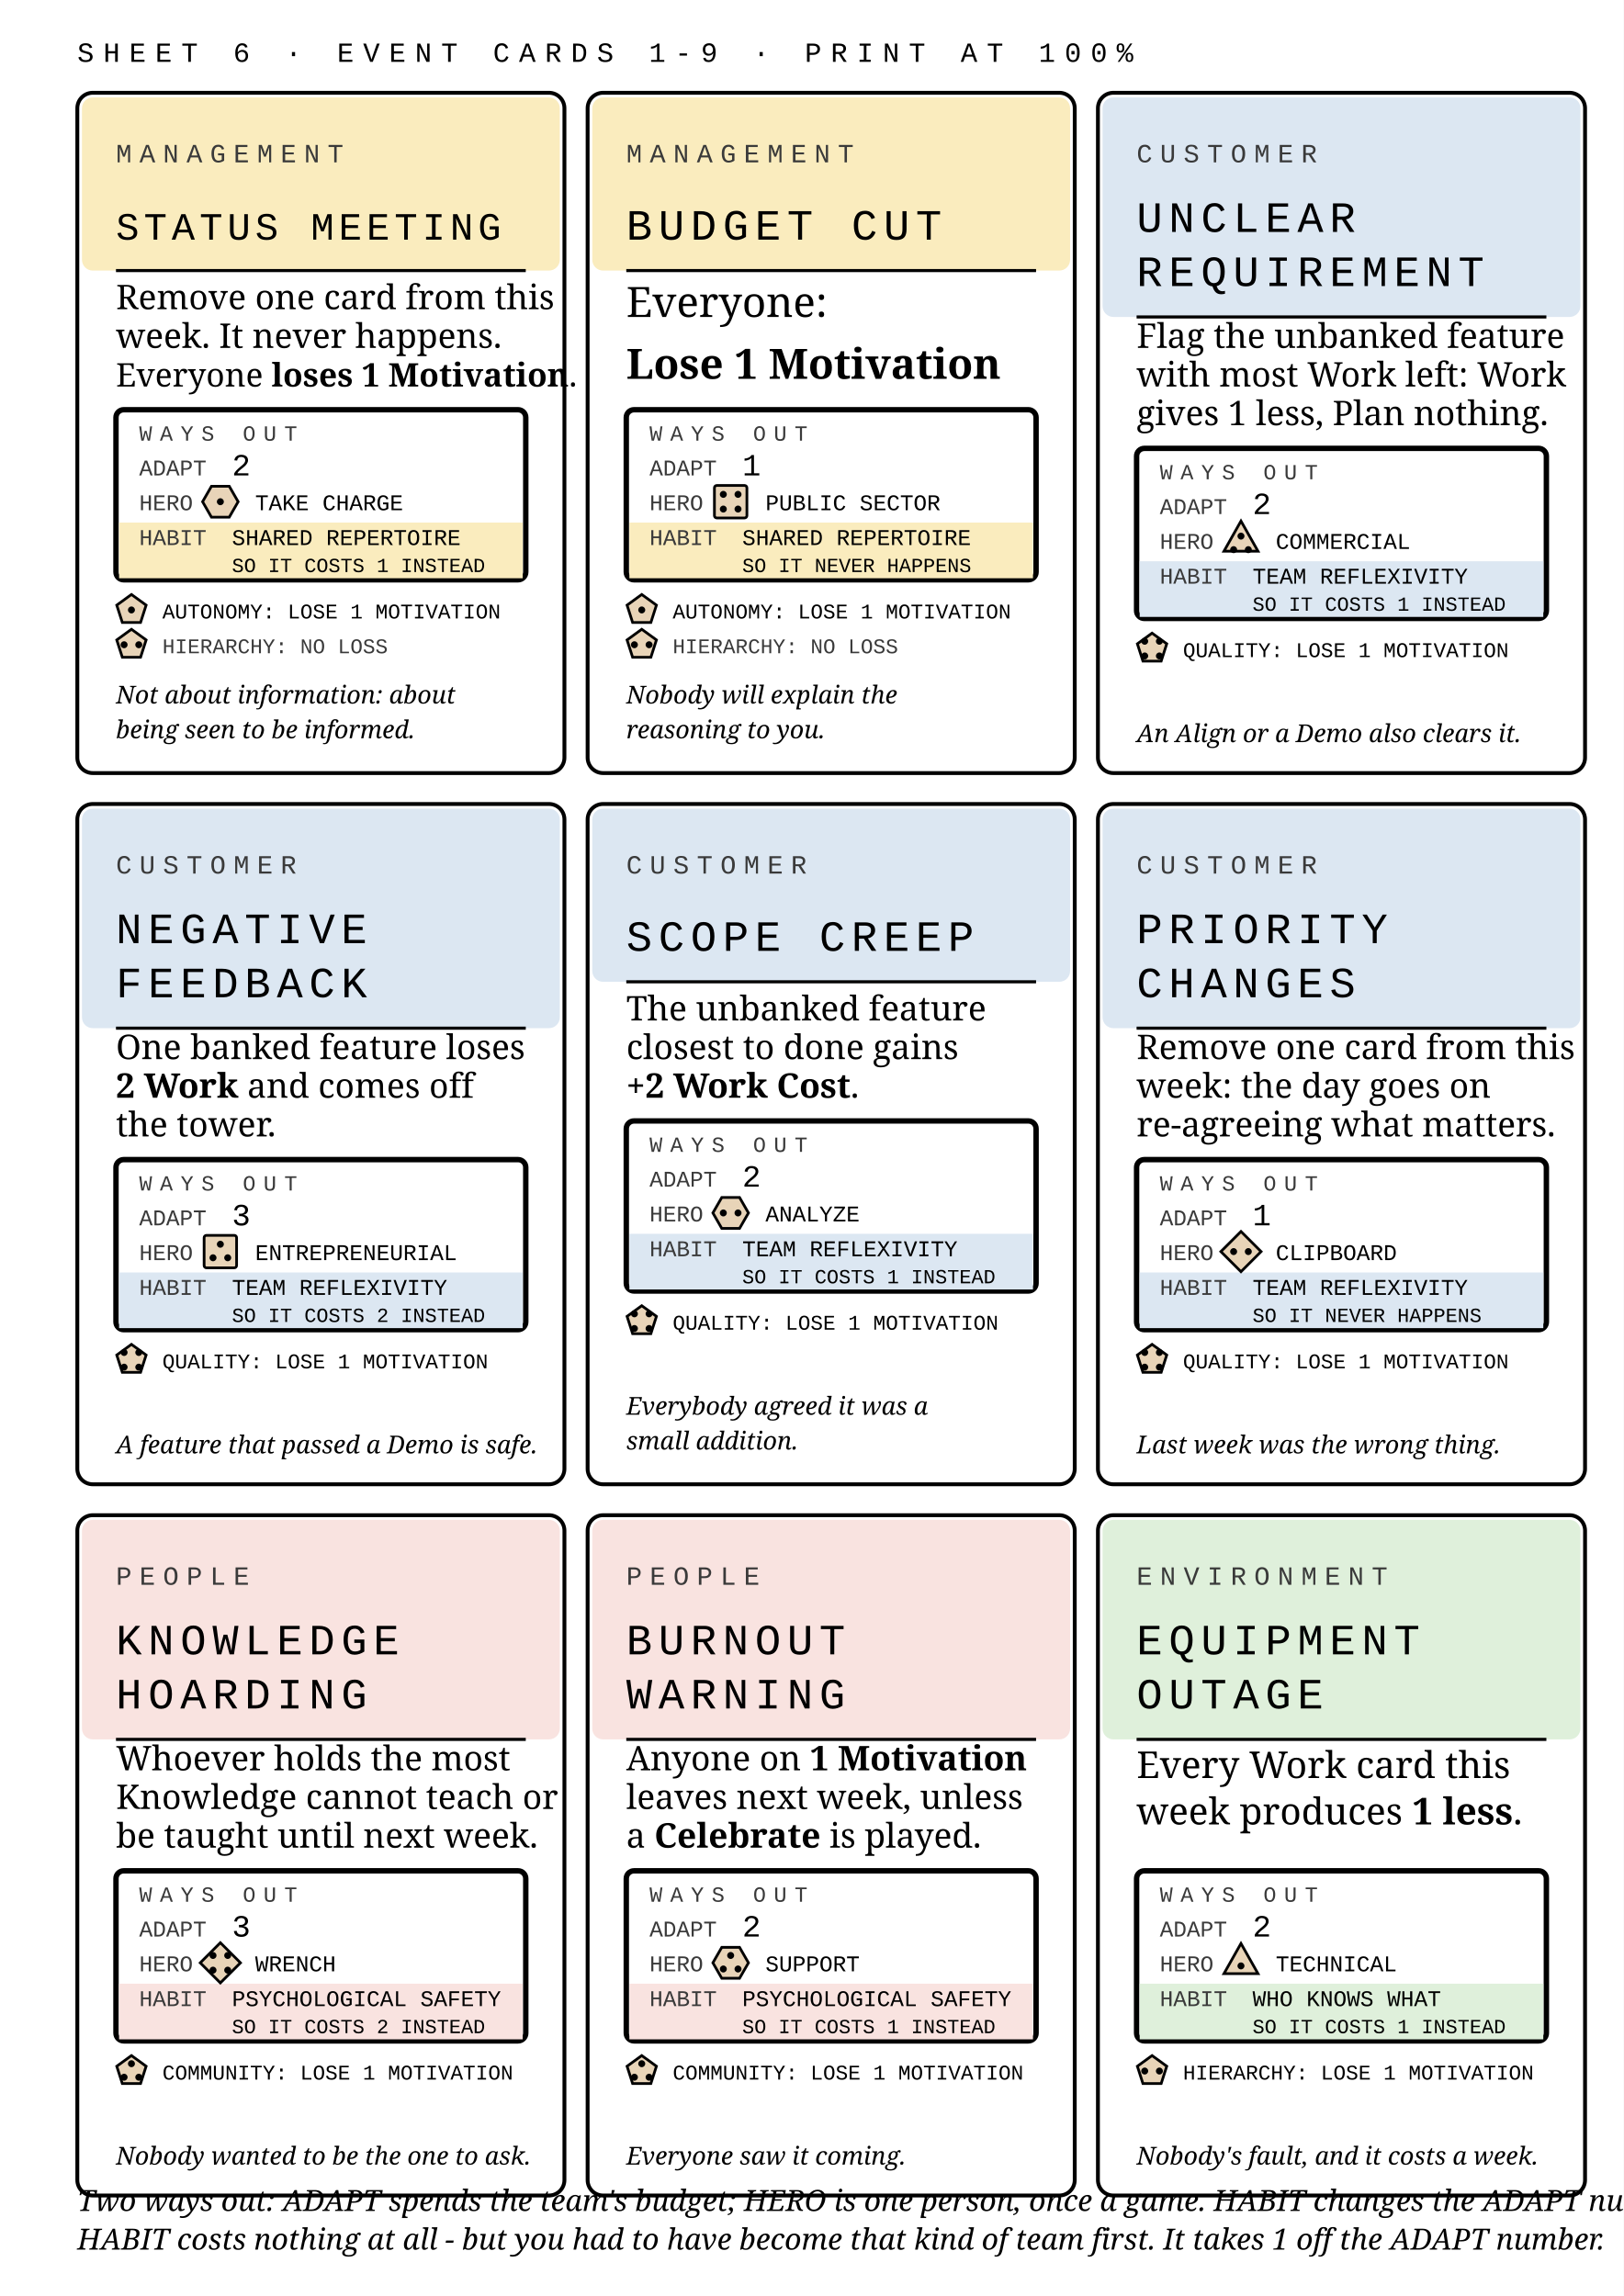
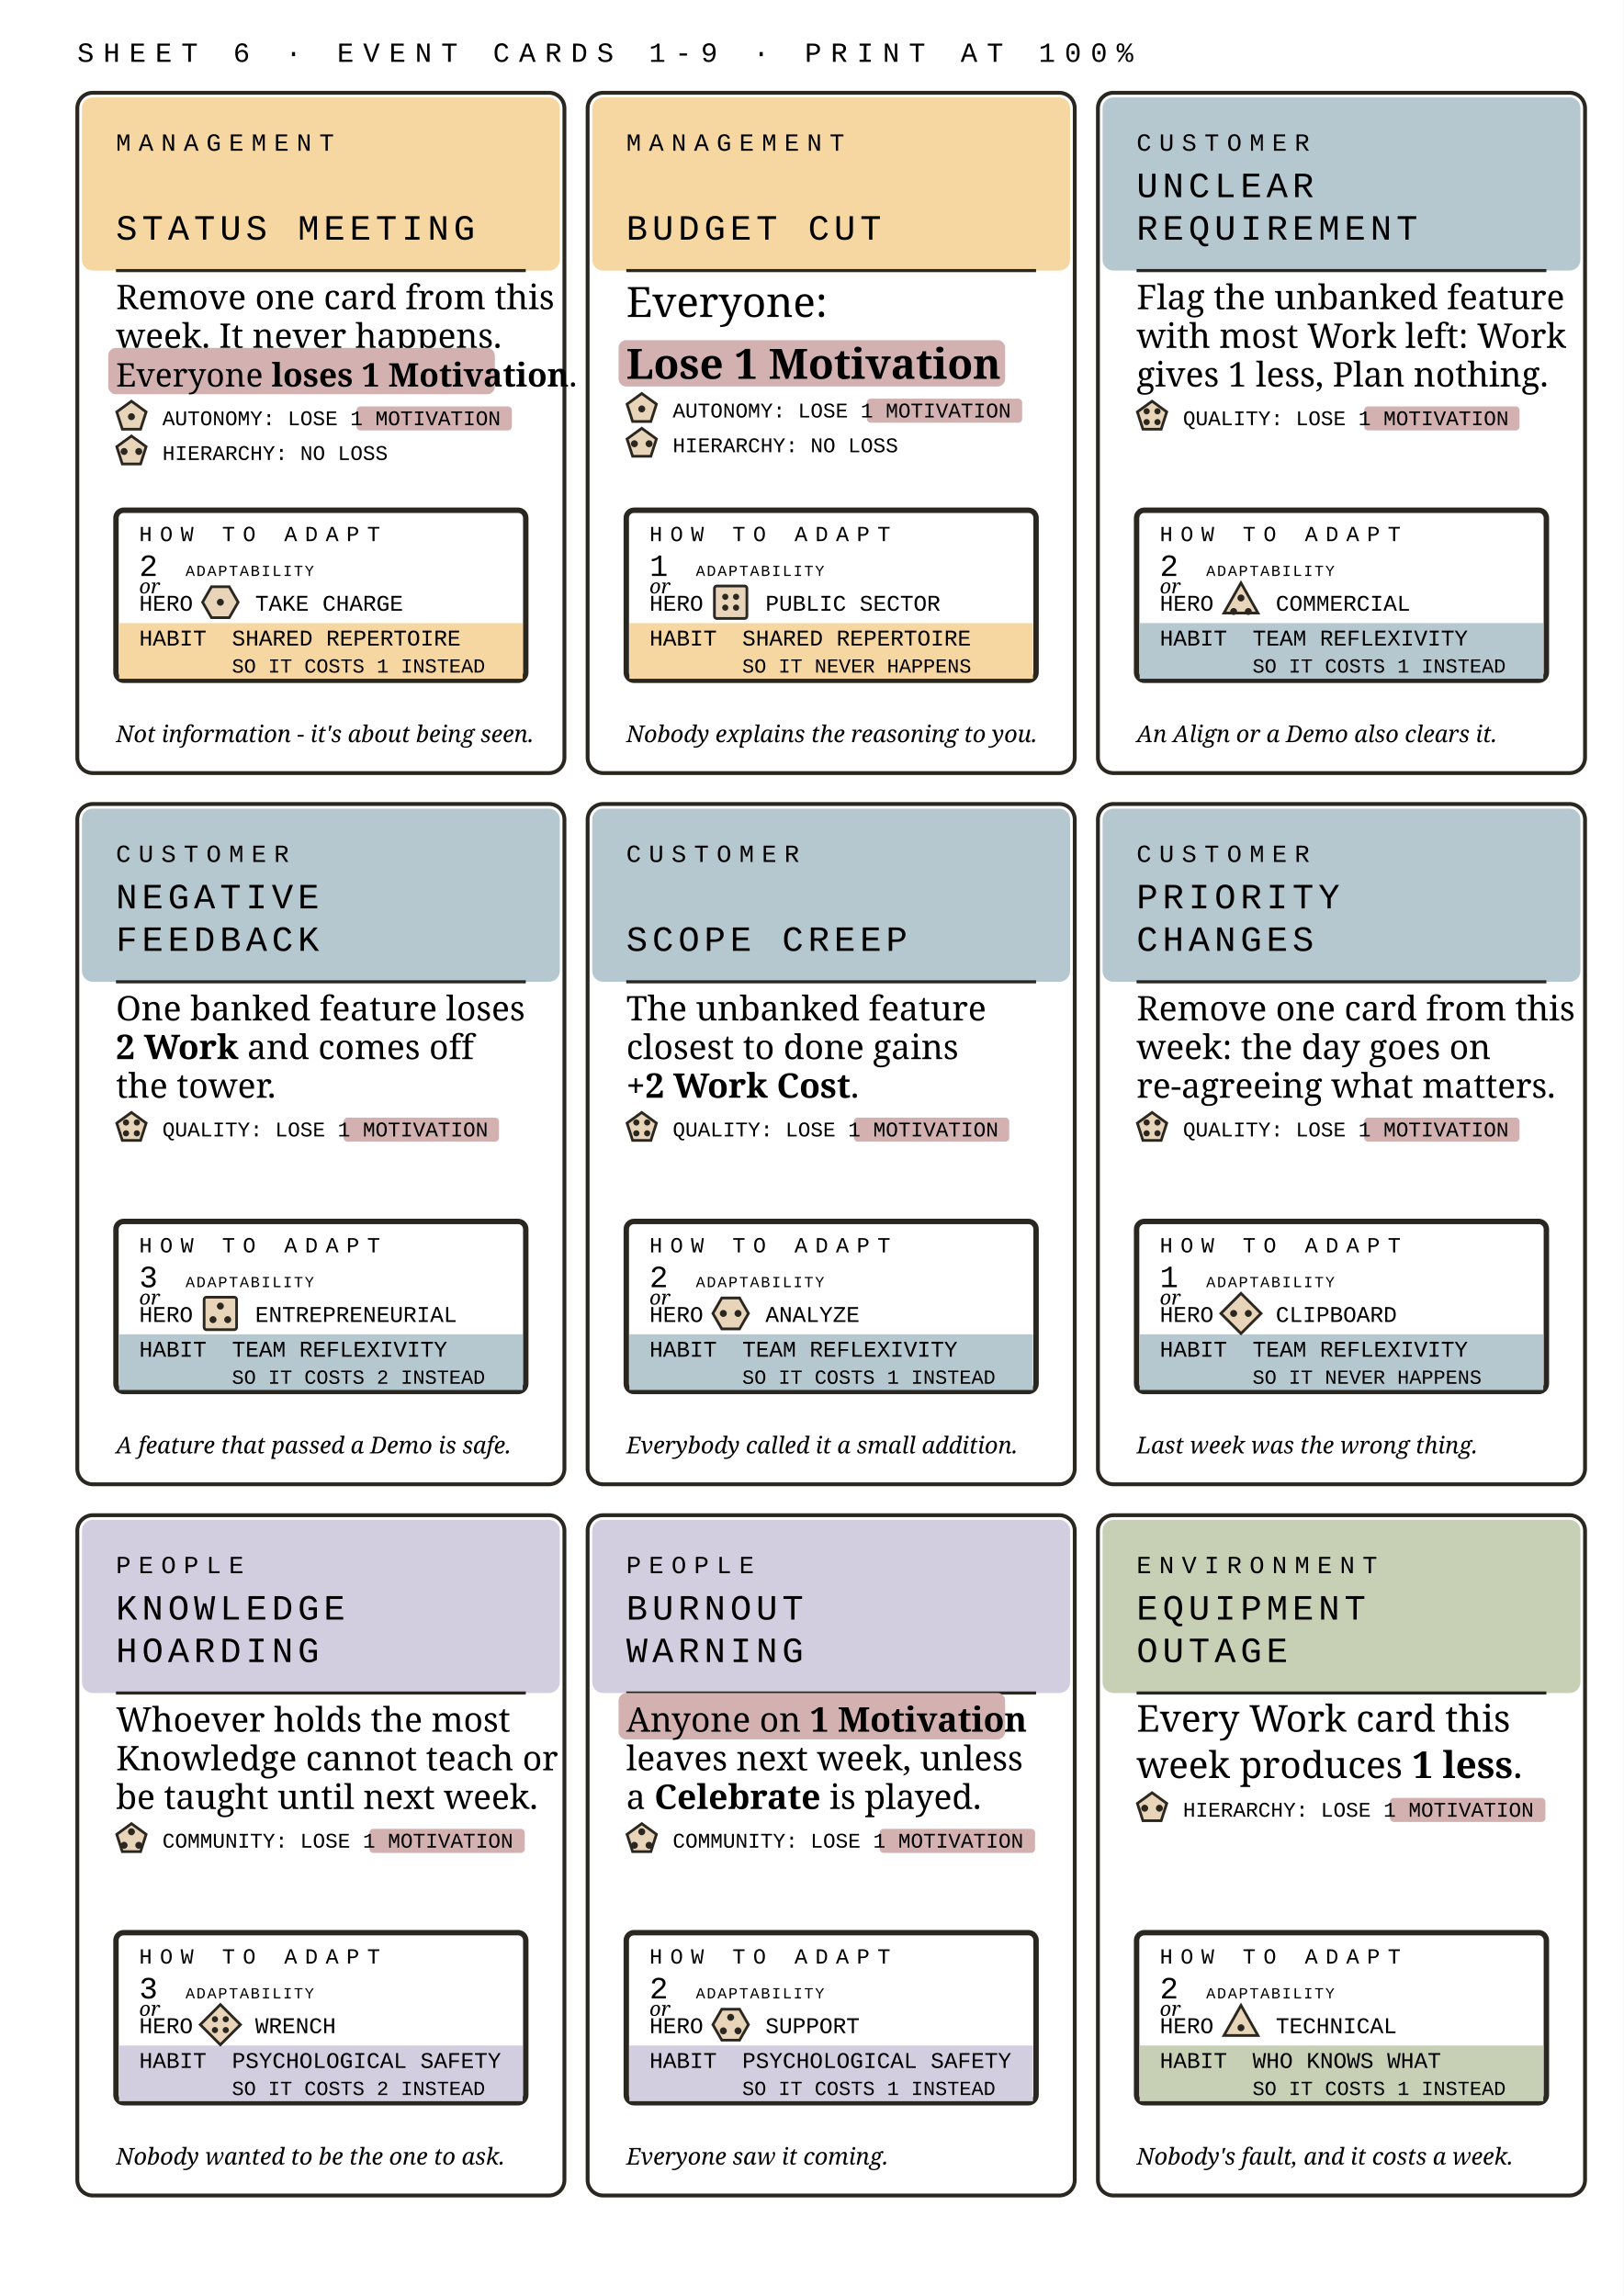
<svg xmlns="http://www.w3.org/2000/svg" width="210mm" height="297mm" viewBox="0 0 210 297">
  <style>
  .s { font-family:"EB Garamond",Garamond,Georgia,serif; fill:#000000; }
  .m { font-family:"IBM Plex Mono","Courier New",monospace; fill:#000000; }
-   .c { fill:none; stroke:#000000; stroke-width:.5; }
-   .h { stroke:#000000; stroke-width:.4; fill:none; }
-   .w { fill:none; stroke:#000000; stroke-width:.7; }
-   .q { fill:#3A3A3A; }
-   .lb { font-family:"IBM Plex Mono","Courier New",monospace; font-size:2.9px; fill:#3A3A3A; }
+   .c { fill:none; stroke:#2A2620; stroke-width:.5; }
+   .h { stroke:#2A2620; stroke-width:.4; fill:none; }
+   .w { fill:none; stroke:#2A2620; stroke-width:.7; }
+   .q { fill:#000000; }
+   .lb { font-family:"IBM Plex Mono","Courier New",monospace; font-size:2.9px; fill:#000000; }
  .vl { font-family:"IBM Plex Mono","Courier New",monospace; font-size:2.9px; fill:#000000; }
-   .ic { fill:#E8D4B8; stroke:#000000; stroke-width:.35; }
-   .pip { fill:#000000; stroke:none; }
+   .ic { fill:#E8D4B8; stroke:#2A2620; stroke-width:.35; }
+   .pip { fill:#2A2620; stroke:none; }
  /* header tint = the Ledger row that answers this category */
-   .cat-ppl  { fill:#F9E3E0; }
-   .cat-env  { fill:#DFF0DB; }
-   .cat-mgmt { fill:#FAECBE; }
-   .cat-cust { fill:#DCE7F2; }
-   .trust, .capab, .shpra, .adapt { fill:#000000; }
+   .cat-ppl  { fill:#D3CEDF; }
+   .cat-env  { fill:#C7CFB5; }
+   .cat-mgmt { fill:#F7D7A1; }
+   .cat-cust { fill:#B5C7CF; }
+   .trust { fill:#000000; }
+   .capab { fill:#000000; }
+   .shpra { fill:#000000; }
+   .adapt { fill:#000000; }
</style>
  <defs>
    <g id="i-base">
      <rect x="-2.1" y="-2.1" width="4.2" height="4.2" rx=".3" class="ic" />
    </g>
    <g id="i-legs">
      <polygon points="0,-2.5 2.2,1.4 -2.2,1.4" class="ic" />
    </g>
    <g id="i-head">
      <polygon points="2.3,0 1.15,2 -1.15,2 -2.3,0 -1.15,-2 1.15,-2" class="ic" />
    </g>
    <g id="i-item">
      <polygon points="0,-2.6 2.6,0 0,2.6 -2.6,0" class="ic" />
    </g>
    <g id="i-torso">
      <polygon points="0,-2 1.9,-.62 1.18,1.62 -1.18,1.62 -1.9,-.62" class="ic" />
    </g>
    <g id="q1">
      <circle cx="0" cy="0" r=".45" class="pip" />
    </g>
    <g id="q2">
      <circle cx="-.95" cy="0" r=".45" class="pip" />
      <circle cx=".95" cy="0" r=".45" class="pip" />
    </g>
    <g id="q3">
      <circle cx="0" cy="-.95" r=".45" class="pip" />
      <circle cx="-.95" cy=".8" r=".45" class="pip" />
      <circle cx=".95" cy=".8" r=".45" class="pip" />
    </g>
    <g id="q4">
-       <circle cx="-.95" cy="-.95" r=".45" class="pip" />
-       <circle cx=".95" cy="-.95" r=".45" class="pip" />
-       <circle cx="-.95" cy=".95" r=".45" class="pip" />
-       <circle cx=".95" cy=".95" r=".45" class="pip" />
+       <circle cx="-.7" cy="-.7" r=".4" class="pip" />
+       <circle cx=".7" cy="-.7" r=".4" class="pip" />
+       <circle cx="-.7" cy=".7" r=".4" class="pip" />
+       <circle cx=".7" cy=".7" r=".4" class="pip" />
    </g>
    <g id="status">
      <rect x=".6" y=".6" width="61.8" height="22.4" rx="1.4" class="cat-mgmt" />
      <rect width="63" height="88" rx="2" class="c" />
-       <text x="5" y="9" class="m q" font-size="3.4" letter-spacing="1">MANAGEMENT</text>
-       <text x="5" y="19" class="m" font-size="5" letter-spacing=".6">STATUS MEETING</text>
+       <text x="5" y="7.5" class="m q" font-size="3.2" letter-spacing="1">MANAGEMENT</text>
+       <text x="5" y="19" class="m" font-size="4.6" letter-spacing=".6">STATUS MEETING</text>
      <line x1="5" y1="23" x2="58" y2="23" class="h" stroke-width=".7" />
      <text x="5" y="28" class="s" font-size="4.4">Remove one card from this</text>
      <text x="5" y="33" class="s" font-size="4.4">week. It never happens.</text>
+       <rect x="4" y="33" width="50" height="6" rx="1" fill="#D3B1B1" />
      <text x="5" y="38" class="s" font-size="4.2">Everyone <tspan font-weight="bold">loses 1 Motivation</tspan>.</text>
-       <rect x="5" y="41" width="53" height="22" rx="1" class="w" />
-       <text x="8" y="45" class="m q" font-size="2.8" letter-spacing="1">WAYS OUT</text>
-       <text x="8" y="49.5" class="lb">ADAPT</text>
-       <text x="20" y="49.5" class="m" font-size="4">2</text>
-       <rect x="5.4" y="55.6" width="52.2" height="7.2" class="cat-mgmt" />
-       <text x="8" y="54" class="lb">HERO</text>
-       <g transform="translate(18.5,52.9)">
+       <g transform="translate(7,41.9)">
+         <use href="#i-torso" />
+         <use href="#q1" />
+       </g>
+       <rect x="36.11" y="40.57" width="20.09" height="3.11" rx=".5" fill="#D3B1B1" />
+       <text x="11" y="43" class="m" font-size="2.7">AUTONOMY: LOSE 1 MOTIVATION</text>
+       <g transform="translate(7,46.4)">
+         <use href="#i-torso" />
+         <use href="#q2" />
+       </g>
+       <text x="11" y="47.5" class="m q" font-size="2.7">HIERARCHY: NO LOSS</text>
+       <rect x="5" y="54" width="53" height="22" rx="1" class="w" />
+       <text x="8" y="58" class="m q" font-size="2.8" letter-spacing="1">HOW TO ADAPT</text>
+       <text x="8" y="62.5" class="m" font-size="4">2</text>
+       <text x="14" y="62.5" class="m q" font-size="2" letter-spacing=".2">ADAPTABILITY</text>
+       <text x="8" y="64.75" class="s q" font-size="2.6" font-style="italic">or</text>
+       <rect x="5.4" y="68.6" width="52.2" height="7.2" class="cat-mgmt" />
+       <text x="8" y="67" class="lb">HERO</text>
+       <g transform="translate(18.5,65.9)">
        <use href="#i-head" />
        <use href="#q1" />
      </g>
-       <text x="23" y="54" class="vl">TAKE CHARGE</text>
-       <text x="8" y="58.5" class="lb">HABIT</text>
-       <text x="20" y="58.5" class="vl shpra">SHARED REPERTOIRE</text>
-       <text x="20" y="62" class="m" font-size="2.6">SO IT COSTS 1 INSTEAD</text>
-       <g transform="translate(7,66.9)">
-         <use href="#i-torso" />
-         <use href="#q1" />
-       </g>
-       <text x="11" y="68" class="m" font-size="2.7" fill="#B03A2E">AUTONOMY: LOSE 1 MOTIVATION</text>
-       <g transform="translate(7,71.4)">
-         <use href="#i-torso" />
-         <use href="#q2" />
-       </g>
-       <text x="11" y="72.5" class="m q" font-size="2.7">HIERARCHY: NO LOSS</text>
-       <text x="5" y="79" class="s" font-size="3.2" font-style="italic">Not about information: about</text>
-       <text x="5" y="83.5" class="s" font-size="3.2" font-style="italic">being seen to be informed.</text>
+       <text x="23" y="67" class="vl">TAKE CHARGE</text>
+       <text x="8" y="71.5" class="lb">HABIT</text>
+       <text x="20" y="71.5" class="vl shpra">SHARED REPERTOIRE</text>
+       <text x="20" y="75" class="m" font-size="2.6">SO IT COSTS 1 INSTEAD</text>
+       <text x="5" y="84" class="s" font-size="3" font-style="italic">Not information - it's about being seen.</text>
    </g>
    <g id="budget">
      <rect x=".6" y=".6" width="61.8" height="22.4" rx="1.4" class="cat-mgmt" />
      <rect width="63" height="88" rx="2" class="c" />
-       <text x="5" y="9" class="m q" font-size="3.4" letter-spacing="1">MANAGEMENT</text>
-       <text x="5" y="19" class="m" font-size="5.6" letter-spacing=".8">BUDGET CUT</text>
+       <text x="5" y="7.5" class="m q" font-size="3.2" letter-spacing="1">MANAGEMENT</text>
+       <text x="5" y="19" class="m" font-size="4.6" letter-spacing=".6">BUDGET CUT</text>
      <line x1="5" y1="23" x2="58" y2="23" class="h" stroke-width=".7" />
      <text x="5" y="29" class="s" font-size="5.4">Everyone:</text>
+       <rect x="4" y="32" width="50" height="6" rx="1" fill="#D3B1B1" />
      <text x="5" y="37" class="s" font-size="5.4">
        <tspan font-weight="bold">Lose 1 Motivation</tspan>
      </text>
-       <rect x="5" y="41" width="53" height="22" rx="1" class="w" />
-       <text x="8" y="45" class="m q" font-size="2.8" letter-spacing="1">WAYS OUT</text>
-       <text x="8" y="49.5" class="lb">ADAPT</text>
-       <text x="20" y="49.5" class="m" font-size="4">1</text>
-       <rect x="5.4" y="55.6" width="52.2" height="7.2" class="cat-mgmt" />
-       <text x="8" y="54" class="lb">HERO</text>
-       <g transform="translate(18.5,52.9)">
+       <g transform="translate(7,40.9)">
+         <use href="#i-torso" />
+         <use href="#q1" />
+       </g>
+       <rect x="36.11" y="39.57" width="20.09" height="3.11" rx=".5" fill="#D3B1B1" />
+       <text x="11" y="42" class="m" font-size="2.7">AUTONOMY: LOSE 1 MOTIVATION</text>
+       <g transform="translate(7,45.4)">
+         <use href="#i-torso" />
+         <use href="#q2" />
+       </g>
+       <text x="11" y="46.5" class="m q" font-size="2.7">HIERARCHY: NO LOSS</text>
+       <rect x="5" y="54" width="53" height="22" rx="1" class="w" />
+       <text x="8" y="58" class="m q" font-size="2.8" letter-spacing="1">HOW TO ADAPT</text>
+       <text x="8" y="62.5" class="m" font-size="4">1</text>
+       <text x="14" y="62.5" class="m q" font-size="2" letter-spacing=".2">ADAPTABILITY</text>
+       <text x="8" y="64.75" class="s q" font-size="2.6" font-style="italic">or</text>
+       <rect x="5.4" y="68.6" width="52.2" height="7.2" class="cat-mgmt" />
+       <text x="8" y="67" class="lb">HERO</text>
+       <g transform="translate(18.5,65.9)">
        <use href="#i-base" />
        <use href="#q4" />
      </g>
-       <text x="23" y="54" class="vl">PUBLIC SECTOR</text>
-       <text x="8" y="58.5" class="lb">HABIT</text>
-       <text x="20" y="58.5" class="vl shpra">SHARED REPERTOIRE</text>
-       <text x="20" y="62" class="m" font-size="2.6">SO IT NEVER HAPPENS</text>
-       <g transform="translate(7,66.9)">
-         <use href="#i-torso" />
-         <use href="#q1" />
-       </g>
-       <text x="11" y="68" class="m" font-size="2.7" fill="#B03A2E">AUTONOMY: LOSE 1 MOTIVATION</text>
-       <g transform="translate(7,71.4)">
-         <use href="#i-torso" />
-         <use href="#q2" />
-       </g>
-       <text x="11" y="72.5" class="m q" font-size="2.7">HIERARCHY: NO LOSS</text>
-       <text x="5" y="79" class="s" font-size="3.2" font-style="italic">Nobody will explain the</text>
-       <text x="5" y="83.5" class="s" font-size="3.2" font-style="italic">reasoning to you.</text>
+       <text x="23" y="67" class="vl">PUBLIC SECTOR</text>
+       <text x="8" y="71.5" class="lb">HABIT</text>
+       <text x="20" y="71.5" class="vl shpra">SHARED REPERTOIRE</text>
+       <text x="20" y="75" class="m" font-size="2.6">SO IT NEVER HAPPENS</text>
+       <text x="5" y="84" class="s" font-size="3" font-style="italic">Nobody explains the reasoning to you.</text>
    </g>
    <g id="unclear">
-       <rect x=".6" y=".6" width="61.8" height="28.4" rx="1.4" class="cat-cust" />
-       <rect width="63" height="88" rx="2" class="c" />
-       <text x="5" y="9" class="m q" font-size="3.4" letter-spacing="1">CUSTOMER</text>
-       <text x="5" y="18" class="m" font-size="5.6" letter-spacing=".8">UNCLEAR</text>
-       <text x="5" y="25" class="m" font-size="5.6" letter-spacing=".8">REQUIREMENT</text>
-       <line x1="5" y1="29" x2="58" y2="29" class="h" stroke-width=".7" />
-       <text x="5" y="33" class="s" font-size="4.4">Flag the unbanked feature</text>
-       <text x="5" y="38" class="s" font-size="4.4">with most Work left: Work</text>
-       <text x="5" y="43" class="s" font-size="4.4">gives 1 less, Plan nothing.</text>
-       <rect x="5" y="46" width="53" height="22" rx="1" class="w" />
-       <text x="8" y="50" class="m q" font-size="2.8" letter-spacing="1">WAYS OUT</text>
-       <text x="8" y="54.5" class="lb">ADAPT</text>
-       <text x="20" y="54.5" class="m" font-size="4">2</text>
-       <rect x="5.4" y="60.6" width="52.2" height="7.2" class="cat-cust" />
-       <text x="8" y="59" class="lb">HERO</text>
-       <g transform="translate(18.5,57.9)">
+       <rect x=".6" y=".6" width="61.8" height="22.4" rx="1.4" class="cat-cust" />
+       <rect width="63" height="88" rx="2" class="c" />
+       <text x="5" y="7.5" class="m q" font-size="3.2" letter-spacing="1">CUSTOMER</text>
+       <text x="5" y="13.5" class="m" font-size="4.6" letter-spacing=".6">UNCLEAR</text>
+       <text x="5" y="19" class="m" font-size="4.6" letter-spacing=".6">REQUIREMENT</text>
+       <line x1="5" y1="23" x2="58" y2="23" class="h" stroke-width=".7" />
+       <text x="5" y="28" class="s" font-size="4.4">Flag the unbanked feature</text>
+       <text x="5" y="33" class="s" font-size="4.4">with most Work left: Work</text>
+       <text x="5" y="38" class="s" font-size="4.4">gives 1 less, Plan nothing.</text>
+       <g transform="translate(7,41.9)">
+         <use href="#i-torso" />
+         <use href="#q4" />
+       </g>
+       <rect x="34.44" y="40.57" width="20.09" height="3.11" rx=".5" fill="#D3B1B1" />
+       <text x="11" y="43" class="m" font-size="2.7">QUALITY: LOSE 1 MOTIVATION</text>
+       <rect x="5" y="54" width="53" height="22" rx="1" class="w" />
+       <text x="8" y="58" class="m q" font-size="2.8" letter-spacing="1">HOW TO ADAPT</text>
+       <text x="8" y="62.5" class="m" font-size="4">2</text>
+       <text x="14" y="62.5" class="m q" font-size="2" letter-spacing=".2">ADAPTABILITY</text>
+       <text x="8" y="64.75" class="s q" font-size="2.6" font-style="italic">or</text>
+       <rect x="5.4" y="68.6" width="52.2" height="7.2" class="cat-cust" />
+       <text x="8" y="67" class="lb">HERO</text>
+       <g transform="translate(18.5,65.9)">
        <use href="#i-legs" />
        <g transform="translate(0,0.4)">
          <use href="#q3" />
        </g>
      </g>
-       <text x="23" y="59" class="vl">COMMERCIAL</text>
-       <text x="8" y="63.5" class="lb">HABIT</text>
-       <text x="20" y="63.5" class="vl adapt">TEAM REFLEXIVITY</text>
-       <text x="20" y="67" class="m" font-size="2.6">SO IT COSTS 1 INSTEAD</text>
-       <g transform="translate(7,71.9)">
-         <use href="#i-torso" />
-         <use href="#q4" />
-       </g>
-       <text x="11" y="73" class="m" font-size="2.7" fill="#B03A2E">QUALITY: LOSE 1 MOTIVATION</text>
-       <text x="5" y="84" class="s" font-size="3.2" font-style="italic">An Align or a Demo also clears it.</text>
+       <text x="23" y="67" class="vl">COMMERCIAL</text>
+       <text x="8" y="71.5" class="lb">HABIT</text>
+       <text x="20" y="71.5" class="vl adapt">TEAM REFLEXIVITY</text>
+       <text x="20" y="75" class="m" font-size="2.6">SO IT COSTS 1 INSTEAD</text>
+       <text x="5" y="84" class="s" font-size="3" font-style="italic">An Align or a Demo also clears it.</text>
    </g>
    <g id="feedback">
-       <rect x=".6" y=".6" width="61.8" height="28.4" rx="1.4" class="cat-cust" />
-       <rect width="63" height="88" rx="2" class="c" />
-       <text x="5" y="9" class="m q" font-size="3.4" letter-spacing="1">CUSTOMER</text>
-       <text x="5" y="18" class="m" font-size="5.6" letter-spacing=".8">NEGATIVE</text>
-       <text x="5" y="25" class="m" font-size="5.6" letter-spacing=".8">FEEDBACK</text>
-       <line x1="5" y1="29" x2="58" y2="29" class="h" stroke-width=".7" />
-       <text x="5" y="33" class="s" font-size="4.4">One banked feature loses</text>
-       <text x="5" y="38" class="s" font-size="4.4">
+       <rect x=".6" y=".6" width="61.8" height="22.4" rx="1.4" class="cat-cust" />
+       <rect width="63" height="88" rx="2" class="c" />
+       <text x="5" y="7.5" class="m q" font-size="3.2" letter-spacing="1">CUSTOMER</text>
+       <text x="5" y="13.5" class="m" font-size="4.6" letter-spacing=".6">NEGATIVE</text>
+       <text x="5" y="19" class="m" font-size="4.6" letter-spacing=".6">FEEDBACK</text>
+       <line x1="5" y1="23" x2="58" y2="23" class="h" stroke-width=".7" />
+       <text x="5" y="28" class="s" font-size="4.4">One banked feature loses</text>
+       <text x="5" y="33" class="s" font-size="4.4">
        <tspan font-weight="bold">2 Work</tspan> and comes off</text>
-       <text x="5" y="43" class="s" font-size="4.4">the tower.</text>
-       <rect x="5" y="46" width="53" height="22" rx="1" class="w" />
-       <text x="8" y="50" class="m q" font-size="2.8" letter-spacing="1">WAYS OUT</text>
-       <text x="8" y="54.5" class="lb">ADAPT</text>
-       <text x="20" y="54.5" class="m" font-size="4">3</text>
-       <rect x="5.4" y="60.6" width="52.2" height="7.2" class="cat-cust" />
-       <text x="8" y="59" class="lb">HERO</text>
-       <g transform="translate(18.5,57.9)">
+       <text x="5" y="38" class="s" font-size="4.4">the tower.</text>
+       <g transform="translate(7,41.9)">
+         <use href="#i-torso" />
+         <use href="#q4" />
+       </g>
+       <rect x="34.44" y="40.57" width="20.09" height="3.11" rx=".5" fill="#D3B1B1" />
+       <text x="11" y="43" class="m" font-size="2.7">QUALITY: LOSE 1 MOTIVATION</text>
+       <rect x="5" y="54" width="53" height="22" rx="1" class="w" />
+       <text x="8" y="58" class="m q" font-size="2.8" letter-spacing="1">HOW TO ADAPT</text>
+       <text x="8" y="62.5" class="m" font-size="4">3</text>
+       <text x="14" y="62.5" class="m q" font-size="2" letter-spacing=".2">ADAPTABILITY</text>
+       <text x="8" y="64.75" class="s q" font-size="2.6" font-style="italic">or</text>
+       <rect x="5.4" y="68.6" width="52.2" height="7.2" class="cat-cust" />
+       <text x="8" y="67" class="lb">HERO</text>
+       <g transform="translate(18.5,65.9)">
        <use href="#i-base" />
        <use href="#q3" />
      </g>
-       <text x="23" y="59" class="vl">ENTREPRENEURIAL</text>
-       <text x="8" y="63.5" class="lb">HABIT</text>
-       <text x="20" y="63.5" class="vl adapt">TEAM REFLEXIVITY</text>
-       <text x="20" y="67" class="m" font-size="2.6">SO IT COSTS 2 INSTEAD</text>
-       <g transform="translate(7,71.9)">
-         <use href="#i-torso" />
-         <use href="#q4" />
-       </g>
-       <text x="11" y="73" class="m" font-size="2.7" fill="#B03A2E">QUALITY: LOSE 1 MOTIVATION</text>
-       <text x="5" y="84" class="s" font-size="3.2" font-style="italic">A feature that passed a Demo is safe.</text>
+       <text x="23" y="67" class="vl">ENTREPRENEURIAL</text>
+       <text x="8" y="71.5" class="lb">HABIT</text>
+       <text x="20" y="71.5" class="vl adapt">TEAM REFLEXIVITY</text>
+       <text x="20" y="75" class="m" font-size="2.6">SO IT COSTS 2 INSTEAD</text>
+       <text x="5" y="84" class="s" font-size="3" font-style="italic">A feature that passed a Demo is safe.</text>
    </g>
    <g id="scope">
      <rect x=".6" y=".6" width="61.8" height="22.4" rx="1.4" class="cat-cust" />
      <rect width="63" height="88" rx="2" class="c" />
-       <text x="5" y="9" class="m q" font-size="3.4" letter-spacing="1">CUSTOMER</text>
-       <text x="5" y="19" class="m" font-size="5.6" letter-spacing=".8">SCOPE CREEP</text>
+       <text x="5" y="7.5" class="m q" font-size="3.2" letter-spacing="1">CUSTOMER</text>
+       <text x="5" y="19" class="m" font-size="4.6" letter-spacing=".6">SCOPE CREEP</text>
      <line x1="5" y1="23" x2="58" y2="23" class="h" stroke-width=".7" />
      <text x="5" y="28" class="s" font-size="4.4">The unbanked feature</text>
      <text x="5" y="33" class="s" font-size="4.4">closest to done gains</text>
      <text x="5" y="38" class="s" font-size="4.4">
        <tspan font-weight="bold">+2 Work Cost</tspan>.</text>
-       <rect x="5" y="41" width="53" height="22" rx="1" class="w" />
-       <text x="8" y="45" class="m q" font-size="2.8" letter-spacing="1">WAYS OUT</text>
-       <text x="8" y="49.5" class="lb">ADAPT</text>
-       <text x="20" y="49.5" class="m" font-size="4">2</text>
-       <rect x="5.4" y="55.6" width="52.2" height="7.2" class="cat-cust" />
-       <text x="8" y="54" class="lb">HERO</text>
-       <g transform="translate(18.5,52.9)">
+       <g transform="translate(7,41.9)">
+         <use href="#i-torso" />
+         <use href="#q4" />
+       </g>
+       <rect x="34.44" y="40.57" width="20.09" height="3.11" rx=".5" fill="#D3B1B1" />
+       <text x="11" y="43" class="m" font-size="2.7">QUALITY: LOSE 1 MOTIVATION</text>
+       <rect x="5" y="54" width="53" height="22" rx="1" class="w" />
+       <text x="8" y="58" class="m q" font-size="2.8" letter-spacing="1">HOW TO ADAPT</text>
+       <text x="8" y="62.5" class="m" font-size="4">2</text>
+       <text x="14" y="62.5" class="m q" font-size="2" letter-spacing=".2">ADAPTABILITY</text>
+       <text x="8" y="64.75" class="s q" font-size="2.6" font-style="italic">or</text>
+       <rect x="5.4" y="68.6" width="52.2" height="7.2" class="cat-cust" />
+       <text x="8" y="67" class="lb">HERO</text>
+       <g transform="translate(18.5,65.9)">
        <use href="#i-head" />
        <use href="#q2" />
      </g>
-       <text x="23" y="54" class="vl">ANALYZE</text>
-       <text x="8" y="58.5" class="lb">HABIT</text>
-       <text x="20" y="58.5" class="vl adapt">TEAM REFLEXIVITY</text>
-       <text x="20" y="62" class="m" font-size="2.6">SO IT COSTS 1 INSTEAD</text>
-       <g transform="translate(7,66.9)">
-         <use href="#i-torso" />
-         <use href="#q4" />
-       </g>
-       <text x="11" y="68" class="m" font-size="2.7" fill="#B03A2E">QUALITY: LOSE 1 MOTIVATION</text>
-       <text x="5" y="79" class="s" font-size="3.2" font-style="italic">Everybody agreed it was a</text>
-       <text x="5" y="83.5" class="s" font-size="3.2" font-style="italic">small addition.</text>
+       <text x="23" y="67" class="vl">ANALYZE</text>
+       <text x="8" y="71.5" class="lb">HABIT</text>
+       <text x="20" y="71.5" class="vl adapt">TEAM REFLEXIVITY</text>
+       <text x="20" y="75" class="m" font-size="2.6">SO IT COSTS 1 INSTEAD</text>
+       <text x="5" y="84" class="s" font-size="3" font-style="italic">Everybody called it a small addition.</text>
    </g>
    <g id="priority">
-       <rect x=".6" y=".6" width="61.8" height="28.4" rx="1.4" class="cat-cust" />
-       <rect width="63" height="88" rx="2" class="c" />
-       <text x="5" y="9" class="m q" font-size="3.4" letter-spacing="1">CUSTOMER</text>
-       <text x="5" y="18" class="m" font-size="5.6" letter-spacing=".8">PRIORITY</text>
-       <text x="5" y="25" class="m" font-size="5.6" letter-spacing=".8">CHANGES</text>
-       <line x1="5" y1="29" x2="58" y2="29" class="h" stroke-width=".7" />
-       <text x="5" y="33" class="s" font-size="4.4">Remove one card from this</text>
-       <text x="5" y="38" class="s" font-size="4.4">week: the day goes on</text>
-       <text x="5" y="43" class="s" font-size="4.4">re-agreeing what matters.</text>
-       <rect x="5" y="46" width="53" height="22" rx="1" class="w" />
-       <text x="8" y="50" class="m q" font-size="2.8" letter-spacing="1">WAYS OUT</text>
-       <text x="8" y="54.5" class="lb">ADAPT</text>
-       <text x="20" y="54.5" class="m" font-size="4">1</text>
-       <rect x="5.4" y="60.6" width="52.2" height="7.2" class="cat-cust" />
-       <text x="8" y="59" class="lb">HERO</text>
-       <g transform="translate(18.5,57.9)">
+       <rect x=".6" y=".6" width="61.8" height="22.4" rx="1.4" class="cat-cust" />
+       <rect width="63" height="88" rx="2" class="c" />
+       <text x="5" y="7.5" class="m q" font-size="3.2" letter-spacing="1">CUSTOMER</text>
+       <text x="5" y="13.5" class="m" font-size="4.6" letter-spacing=".6">PRIORITY</text>
+       <text x="5" y="19" class="m" font-size="4.6" letter-spacing=".6">CHANGES</text>
+       <line x1="5" y1="23" x2="58" y2="23" class="h" stroke-width=".7" />
+       <text x="5" y="28" class="s" font-size="4.4">Remove one card from this</text>
+       <text x="5" y="33" class="s" font-size="4.4">week: the day goes on</text>
+       <text x="5" y="38" class="s" font-size="4.4">re-agreeing what matters.</text>
+       <g transform="translate(7,41.9)">
+         <use href="#i-torso" />
+         <use href="#q4" />
+       </g>
+       <rect x="34.44" y="40.57" width="20.09" height="3.11" rx=".5" fill="#D3B1B1" />
+       <text x="11" y="43" class="m" font-size="2.7">QUALITY: LOSE 1 MOTIVATION</text>
+       <rect x="5" y="54" width="53" height="22" rx="1" class="w" />
+       <text x="8" y="58" class="m q" font-size="2.8" letter-spacing="1">HOW TO ADAPT</text>
+       <text x="8" y="62.5" class="m" font-size="4">1</text>
+       <text x="14" y="62.5" class="m q" font-size="2" letter-spacing=".2">ADAPTABILITY</text>
+       <text x="8" y="64.75" class="s q" font-size="2.6" font-style="italic">or</text>
+       <rect x="5.4" y="68.6" width="52.2" height="7.2" class="cat-cust" />
+       <text x="8" y="67" class="lb">HERO</text>
+       <g transform="translate(18.5,65.9)">
        <use href="#i-item" />
        <use href="#q2" />
      </g>
-       <text x="23" y="59" class="vl">CLIPBOARD</text>
-       <text x="8" y="63.5" class="lb">HABIT</text>
-       <text x="20" y="63.5" class="vl adapt">TEAM REFLEXIVITY</text>
-       <text x="20" y="67" class="m" font-size="2.6">SO IT NEVER HAPPENS</text>
-       <g transform="translate(7,71.9)">
-         <use href="#i-torso" />
-         <use href="#q4" />
-       </g>
-       <text x="11" y="73" class="m" font-size="2.7" fill="#B03A2E">QUALITY: LOSE 1 MOTIVATION</text>
-       <text x="5" y="84" class="s" font-size="3.2" font-style="italic">Last week was the wrong thing.</text>
+       <text x="23" y="67" class="vl">CLIPBOARD</text>
+       <text x="8" y="71.5" class="lb">HABIT</text>
+       <text x="20" y="71.5" class="vl adapt">TEAM REFLEXIVITY</text>
+       <text x="20" y="75" class="m" font-size="2.6">SO IT NEVER HAPPENS</text>
+       <text x="5" y="84" class="s" font-size="3" font-style="italic">Last week was the wrong thing.</text>
    </g>
    <g id="hoarding">
-       <rect x=".6" y=".6" width="61.8" height="28.4" rx="1.4" class="cat-ppl" />
-       <rect width="63" height="88" rx="2" class="c" />
-       <text x="5" y="9" class="m q" font-size="3.4" letter-spacing="1">PEOPLE</text>
-       <text x="5" y="18" class="m" font-size="5.6" letter-spacing=".8">KNOWLEDGE</text>
-       <text x="5" y="25" class="m" font-size="5.6" letter-spacing=".8">HOARDING</text>
-       <line x1="5" y1="29" x2="58" y2="29" class="h" stroke-width=".7" />
-       <text x="5" y="33" class="s" font-size="4.4">Whoever holds the most</text>
-       <text x="5" y="38" class="s" font-size="4.4">Knowledge cannot teach or</text>
-       <text x="5" y="43" class="s" font-size="4.4">be taught until next week.</text>
-       <rect x="5" y="46" width="53" height="22" rx="1" class="w" />
-       <text x="8" y="50" class="m q" font-size="2.8" letter-spacing="1">WAYS OUT</text>
-       <text x="8" y="54.5" class="lb">ADAPT</text>
-       <text x="20" y="54.5" class="m" font-size="4">3</text>
-       <rect x="5.4" y="60.6" width="52.2" height="7.2" class="cat-ppl" />
-       <text x="8" y="59" class="lb">HERO</text>
-       <g transform="translate(18.5,57.9)">
+       <rect x=".6" y=".6" width="61.8" height="22.4" rx="1.4" class="cat-ppl" />
+       <rect width="63" height="88" rx="2" class="c" />
+       <text x="5" y="7.5" class="m q" font-size="3.2" letter-spacing="1">PEOPLE</text>
+       <text x="5" y="13.5" class="m" font-size="4.6" letter-spacing=".6">KNOWLEDGE</text>
+       <text x="5" y="19" class="m" font-size="4.6" letter-spacing=".6">HOARDING</text>
+       <line x1="5" y1="23" x2="58" y2="23" class="h" stroke-width=".7" />
+       <text x="5" y="28" class="s" font-size="4.4">Whoever holds the most</text>
+       <text x="5" y="33" class="s" font-size="4.4">Knowledge cannot teach or</text>
+       <text x="5" y="38" class="s" font-size="4.4">be taught until next week.</text>
+       <g transform="translate(7,41.9)">
+         <use href="#i-torso" />
+         <use href="#q3" />
+       </g>
+       <rect x="37.78" y="40.57" width="20.09" height="3.11" rx=".5" fill="#D3B1B1" />
+       <text x="11" y="43" class="m" font-size="2.7">COMMUNITY: LOSE 1 MOTIVATION</text>
+       <rect x="5" y="54" width="53" height="22" rx="1" class="w" />
+       <text x="8" y="58" class="m q" font-size="2.8" letter-spacing="1">HOW TO ADAPT</text>
+       <text x="8" y="62.5" class="m" font-size="4">3</text>
+       <text x="14" y="62.5" class="m q" font-size="2" letter-spacing=".2">ADAPTABILITY</text>
+       <text x="8" y="64.75" class="s q" font-size="2.6" font-style="italic">or</text>
+       <rect x="5.4" y="68.6" width="52.2" height="7.2" class="cat-ppl" />
+       <text x="8" y="67" class="lb">HERO</text>
+       <g transform="translate(18.5,65.9)">
        <use href="#i-item" />
        <use href="#q4" />
      </g>
-       <text x="23" y="59" class="vl">WRENCH</text>
-       <text x="8" y="63.5" class="lb">HABIT</text>
-       <text x="20" y="63.5" class="vl trust">PSYCHOLOGICAL SAFETY</text>
-       <text x="20" y="67" class="m" font-size="2.6">SO IT COSTS 2 INSTEAD</text>
-       <g transform="translate(7,71.9)">
+       <text x="23" y="67" class="vl">WRENCH</text>
+       <text x="8" y="71.5" class="lb">HABIT</text>
+       <text x="20" y="71.5" class="vl trust">PSYCHOLOGICAL SAFETY</text>
+       <text x="20" y="75" class="m" font-size="2.6">SO IT COSTS 2 INSTEAD</text>
+       <text x="5" y="84" class="s" font-size="3" font-style="italic">Nobody wanted to be the one to ask.</text>
+     </g>
+     <g id="burnout">
+       <rect x=".6" y=".6" width="61.8" height="22.4" rx="1.4" class="cat-ppl" />
+       <rect width="63" height="88" rx="2" class="c" />
+       <text x="5" y="7.5" class="m q" font-size="3.2" letter-spacing="1">PEOPLE</text>
+       <text x="5" y="13.5" class="m" font-size="4.6" letter-spacing=".6">BURNOUT</text>
+       <text x="5" y="19" class="m" font-size="4.6" letter-spacing=".6">WARNING</text>
+       <line x1="5" y1="23" x2="58" y2="23" class="h" stroke-width=".7" />
+       <rect x="4" y="23" width="50" height="6" rx="1" fill="#D3B1B1" />
+       <text x="5" y="28" class="s" font-size="4.4">Anyone on <tspan font-weight="bold">1 Motivation</tspan>
+       </text>
+       <text x="5" y="33" class="s" font-size="4.4">leaves next week, unless</text>
+       <text x="5" y="38" class="s" font-size="4.4">a <tspan font-weight="bold">Celebrate</tspan> is played.</text>
+       <g transform="translate(7,41.9)">
        <use href="#i-torso" />
        <use href="#q3" />
      </g>
-       <text x="11" y="73" class="m" font-size="2.7" fill="#B03A2E">COMMUNITY: LOSE 1 MOTIVATION</text>
-       <text x="5" y="84" class="s" font-size="3.2" font-style="italic">Nobody wanted to be the one to ask.</text>
-     </g>
-     <g id="burnout">
-       <rect x=".6" y=".6" width="61.8" height="28.4" rx="1.4" class="cat-ppl" />
-       <rect width="63" height="88" rx="2" class="c" />
-       <text x="5" y="9" class="m q" font-size="3.4" letter-spacing="1">PEOPLE</text>
-       <text x="5" y="18" class="m" font-size="5.6" letter-spacing=".8">BURNOUT</text>
-       <text x="5" y="25" class="m" font-size="5.6" letter-spacing=".8">WARNING</text>
-       <line x1="5" y1="29" x2="58" y2="29" class="h" stroke-width=".7" />
-       <text x="5" y="33" class="s" font-size="4.4">Anyone on <tspan font-weight="bold">1 Motivation</tspan>
-       </text>
-       <text x="5" y="38" class="s" font-size="4.4">leaves next week, unless</text>
-       <text x="5" y="43" class="s" font-size="4.4">a <tspan font-weight="bold">Celebrate</tspan> is played.</text>
-       <rect x="5" y="46" width="53" height="22" rx="1" class="w" />
-       <text x="8" y="50" class="m q" font-size="2.8" letter-spacing="1">WAYS OUT</text>
-       <text x="8" y="54.5" class="lb">ADAPT</text>
-       <text x="20" y="54.5" class="m" font-size="4">2</text>
-       <rect x="5.4" y="60.6" width="52.2" height="7.2" class="cat-ppl" />
-       <text x="8" y="59" class="lb">HERO</text>
-       <g transform="translate(18.5,57.9)">
+       <rect x="37.78" y="40.57" width="20.09" height="3.11" rx=".5" fill="#D3B1B1" />
+       <text x="11" y="43" class="m" font-size="2.7">COMMUNITY: LOSE 1 MOTIVATION</text>
+       <rect x="5" y="54" width="53" height="22" rx="1" class="w" />
+       <text x="8" y="58" class="m q" font-size="2.8" letter-spacing="1">HOW TO ADAPT</text>
+       <text x="8" y="62.5" class="m" font-size="4">2</text>
+       <text x="14" y="62.5" class="m q" font-size="2" letter-spacing=".2">ADAPTABILITY</text>
+       <text x="8" y="64.75" class="s q" font-size="2.6" font-style="italic">or</text>
+       <rect x="5.4" y="68.6" width="52.2" height="7.2" class="cat-ppl" />
+       <text x="8" y="67" class="lb">HERO</text>
+       <g transform="translate(18.5,65.9)">
        <use href="#i-head" />
        <use href="#q3" />
      </g>
-       <text x="23" y="59" class="vl">SUPPORT</text>
-       <text x="8" y="63.5" class="lb">HABIT</text>
-       <text x="20" y="63.5" class="vl trust">PSYCHOLOGICAL SAFETY</text>
-       <text x="20" y="67" class="m" font-size="2.6">SO IT COSTS 1 INSTEAD</text>
-       <g transform="translate(7,71.9)">
-         <use href="#i-torso" />
-         <use href="#q3" />
-       </g>
-       <text x="11" y="73" class="m" font-size="2.7" fill="#B03A2E">COMMUNITY: LOSE 1 MOTIVATION</text>
-       <text x="5" y="84" class="s" font-size="3.2" font-style="italic">Everyone saw it coming.</text>
+       <text x="23" y="67" class="vl">SUPPORT</text>
+       <text x="8" y="71.5" class="lb">HABIT</text>
+       <text x="20" y="71.5" class="vl trust">PSYCHOLOGICAL SAFETY</text>
+       <text x="20" y="75" class="m" font-size="2.6">SO IT COSTS 1 INSTEAD</text>
+       <text x="5" y="84" class="s" font-size="3" font-style="italic">Everyone saw it coming.</text>
    </g>
    <g id="outage">
-       <rect x=".6" y=".6" width="61.8" height="28.4" rx="1.4" class="cat-env" />
-       <rect width="63" height="88" rx="2" class="c" />
-       <text x="5" y="9" class="m q" font-size="3.4" letter-spacing="1">ENVIRONMENT</text>
-       <text x="5" y="18" class="m" font-size="5.6" letter-spacing=".8">EQUIPMENT</text>
-       <text x="5" y="25" class="m" font-size="5.6" letter-spacing=".8">OUTAGE</text>
-       <line x1="5" y1="29" x2="58" y2="29" class="h" stroke-width=".7" />
-       <text x="5" y="34" class="s" font-size="4.8">Every Work card this</text>
-       <text x="5" y="40" class="s" font-size="4.8">week produces <tspan font-weight="bold">1 less</tspan>.</text>
-       <rect x="5" y="46" width="53" height="22" rx="1" class="w" />
-       <text x="8" y="50" class="m q" font-size="2.8" letter-spacing="1">WAYS OUT</text>
-       <text x="8" y="54.5" class="lb">ADAPT</text>
-       <text x="20" y="54.5" class="m" font-size="4">2</text>
-       <rect x="5.4" y="60.6" width="52.2" height="7.2" class="cat-env" />
-       <text x="8" y="59" class="lb">HERO</text>
-       <g transform="translate(18.5,57.9)">
+       <rect x=".6" y=".6" width="61.8" height="22.4" rx="1.4" class="cat-env" />
+       <rect width="63" height="88" rx="2" class="c" />
+       <text x="5" y="7.5" class="m q" font-size="3.2" letter-spacing="1">ENVIRONMENT</text>
+       <text x="5" y="13.5" class="m" font-size="4.6" letter-spacing=".6">EQUIPMENT</text>
+       <text x="5" y="19" class="m" font-size="4.6" letter-spacing=".6">OUTAGE</text>
+       <line x1="5" y1="23" x2="58" y2="23" class="h" stroke-width=".7" />
+       <text x="5" y="28" class="s" font-size="4.8">Every Work card this</text>
+       <text x="5" y="34" class="s" font-size="4.8">week produces <tspan font-weight="bold">1 less</tspan>.</text>
+       <g transform="translate(7,37.9)">
+         <use href="#i-torso" />
+         <use href="#q2" />
+       </g>
+       <rect x="37.78" y="36.57" width="20.09" height="3.11" rx=".5" fill="#D3B1B1" />
+       <text x="11" y="39" class="m" font-size="2.7">HIERARCHY: LOSE 1 MOTIVATION</text>
+       <rect x="5" y="54" width="53" height="22" rx="1" class="w" />
+       <text x="8" y="58" class="m q" font-size="2.8" letter-spacing="1">HOW TO ADAPT</text>
+       <text x="8" y="62.5" class="m" font-size="4">2</text>
+       <text x="14" y="62.5" class="m q" font-size="2" letter-spacing=".2">ADAPTABILITY</text>
+       <text x="8" y="64.75" class="s q" font-size="2.6" font-style="italic">or</text>
+       <rect x="5.4" y="68.6" width="52.2" height="7.2" class="cat-env" />
+       <text x="8" y="67" class="lb">HERO</text>
+       <g transform="translate(18.5,65.9)">
        <use href="#i-legs" />
        <g transform="translate(0,0.4)">
          <use href="#q1" />
        </g>
      </g>
-       <text x="23" y="59" class="vl">TECHNICAL</text>
-       <text x="8" y="63.5" class="lb">HABIT</text>
-       <text x="20" y="63.5" class="vl capab">WHO KNOWS WHAT</text>
-       <text x="20" y="67" class="m" font-size="2.6">SO IT COSTS 1 INSTEAD</text>
-       <g transform="translate(7,71.9)">
-         <use href="#i-torso" />
-         <use href="#q2" />
-       </g>
-       <text x="11" y="73" class="m" font-size="2.7" fill="#B03A2E">HIERARCHY: LOSE 1 MOTIVATION</text>
-       <text x="5" y="84" class="s" font-size="3.2" font-style="italic">Nobody's fault, and it costs a week.</text>
+       <text x="23" y="67" class="vl">TECHNICAL</text>
+       <text x="8" y="71.5" class="lb">HABIT</text>
+       <text x="20" y="71.5" class="vl capab">WHO KNOWS WHAT</text>
+       <text x="20" y="75" class="m" font-size="2.6">SO IT COSTS 1 INSTEAD</text>
+       <text x="5" y="84" class="s" font-size="3" font-style="italic">Nobody's fault, and it costs a week.</text>
    </g>
  </defs>
  <rect width="210" height="297" fill="#FFFFFF" />
  <text x="10" y="8" class="m" font-size="3.6" letter-spacing="1.2">SHEET 6 · EVENT CARDS 1-9 · PRINT AT 100%</text>
  <use href="#status" x="10" y="12" />
  <use href="#budget" x="76" y="12" />
  <use href="#unclear" x="142" y="12" />
  <use href="#feedback" x="10" y="104" />
  <use href="#scope" x="76" y="104" />
  <use href="#priority" x="142" y="104" />
  <use href="#hoarding" x="10" y="196" />
  <use href="#burnout" x="76" y="196" />
  <use href="#outage" x="142" y="196" />
-   <text x="10" y="286" class="s" font-size="3.8" font-style="italic">Two ways out: ADAPT spends the team's budget; HERO is one person, once a game. HABIT changes the ADAPT number.</text>
-   <text x="10" y="291" class="s" font-size="3.8" font-style="italic">HABIT costs nothing at all - but you had to have become that kind of team first. It takes 1 off the ADAPT number.</text>
</svg>
